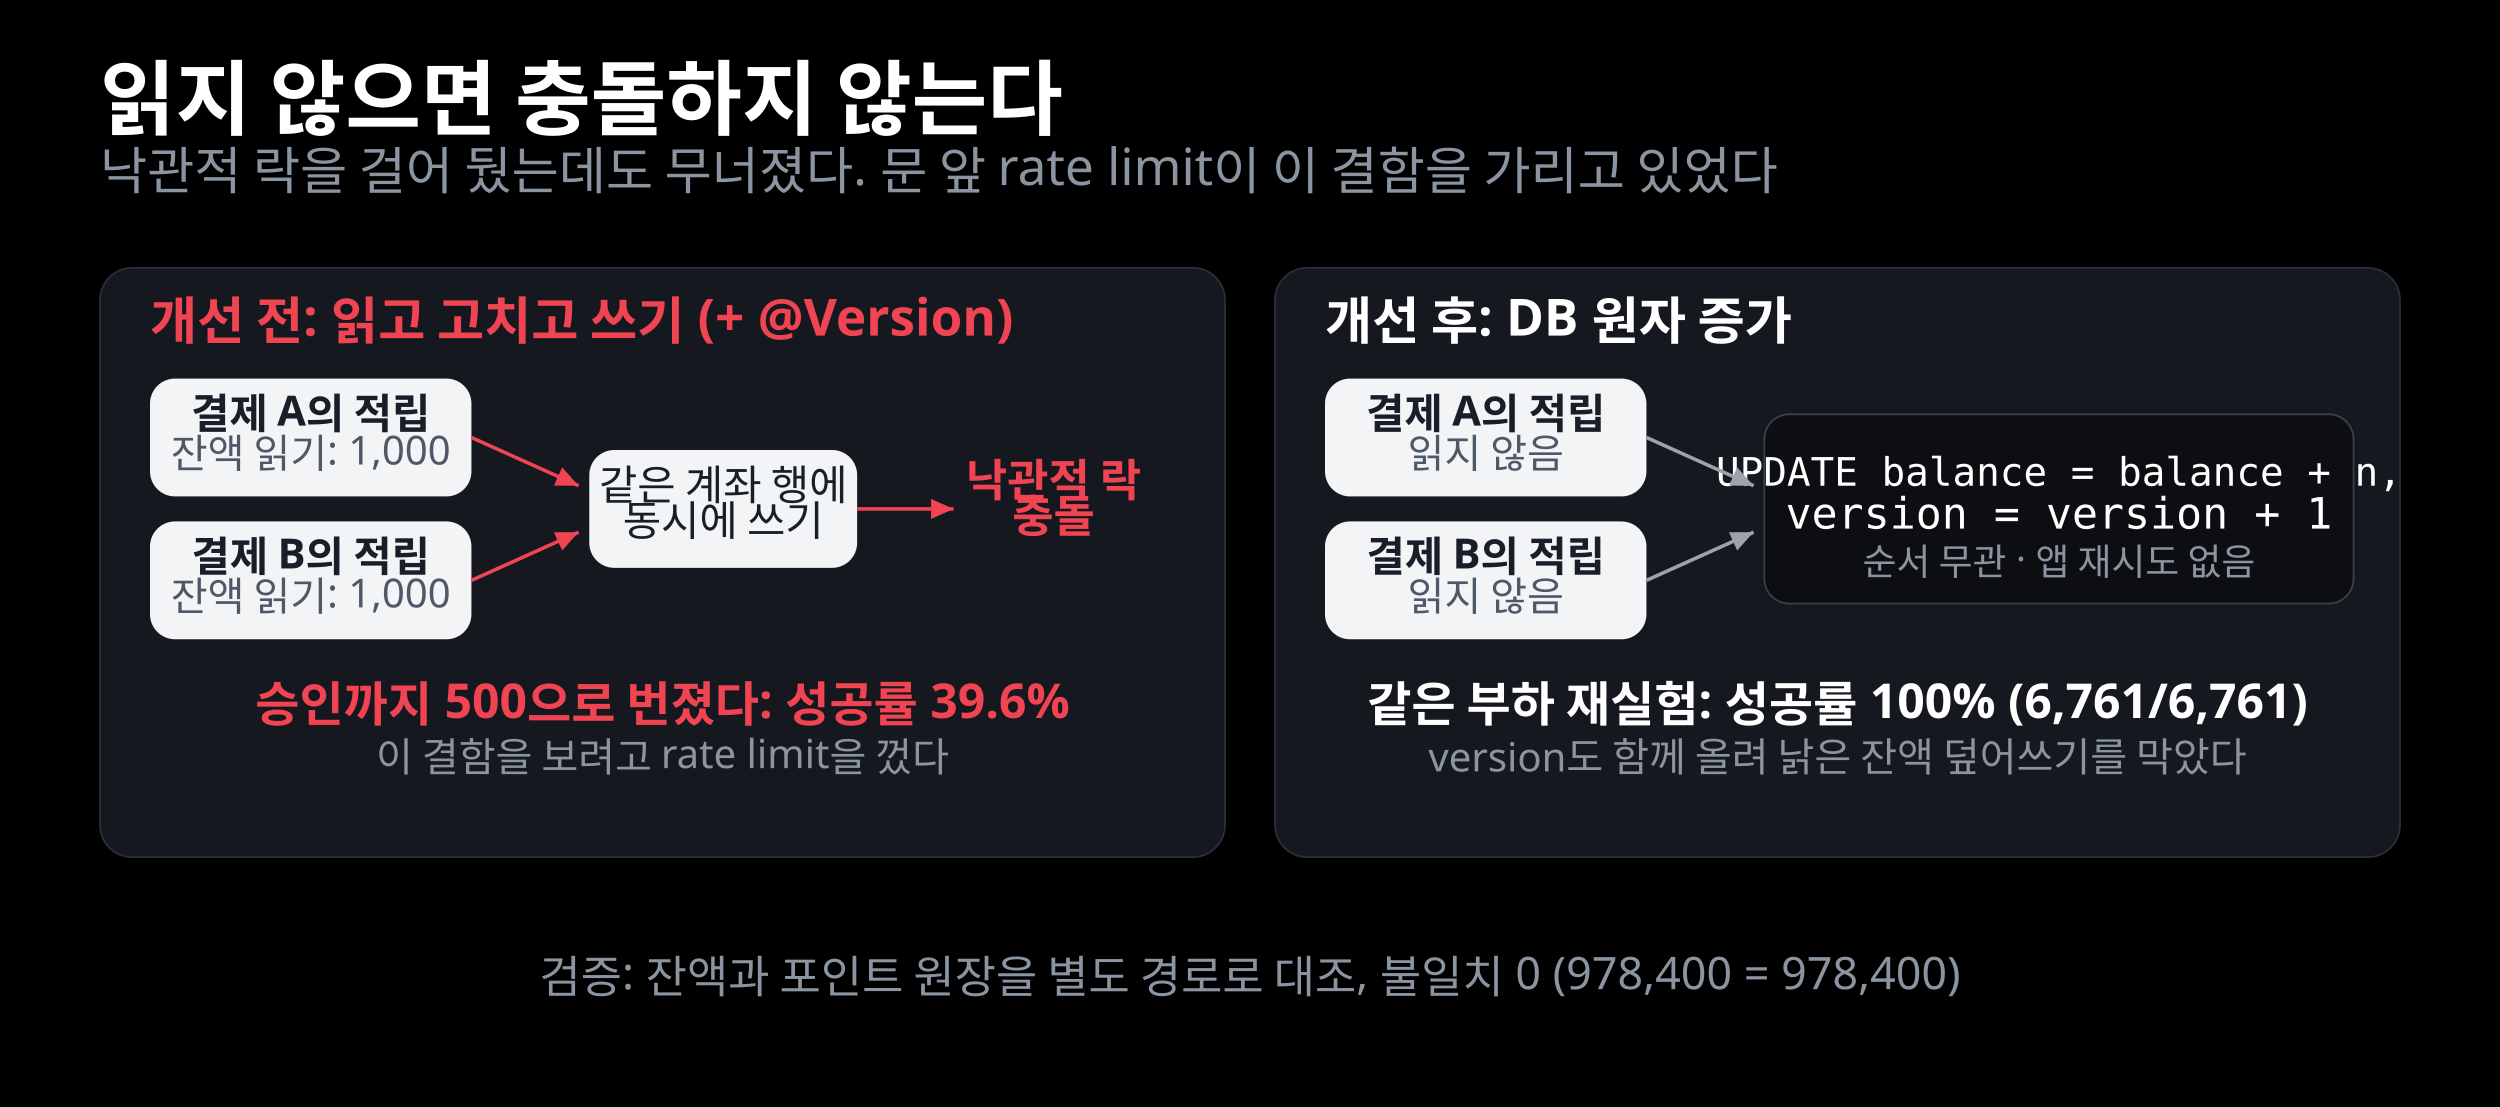
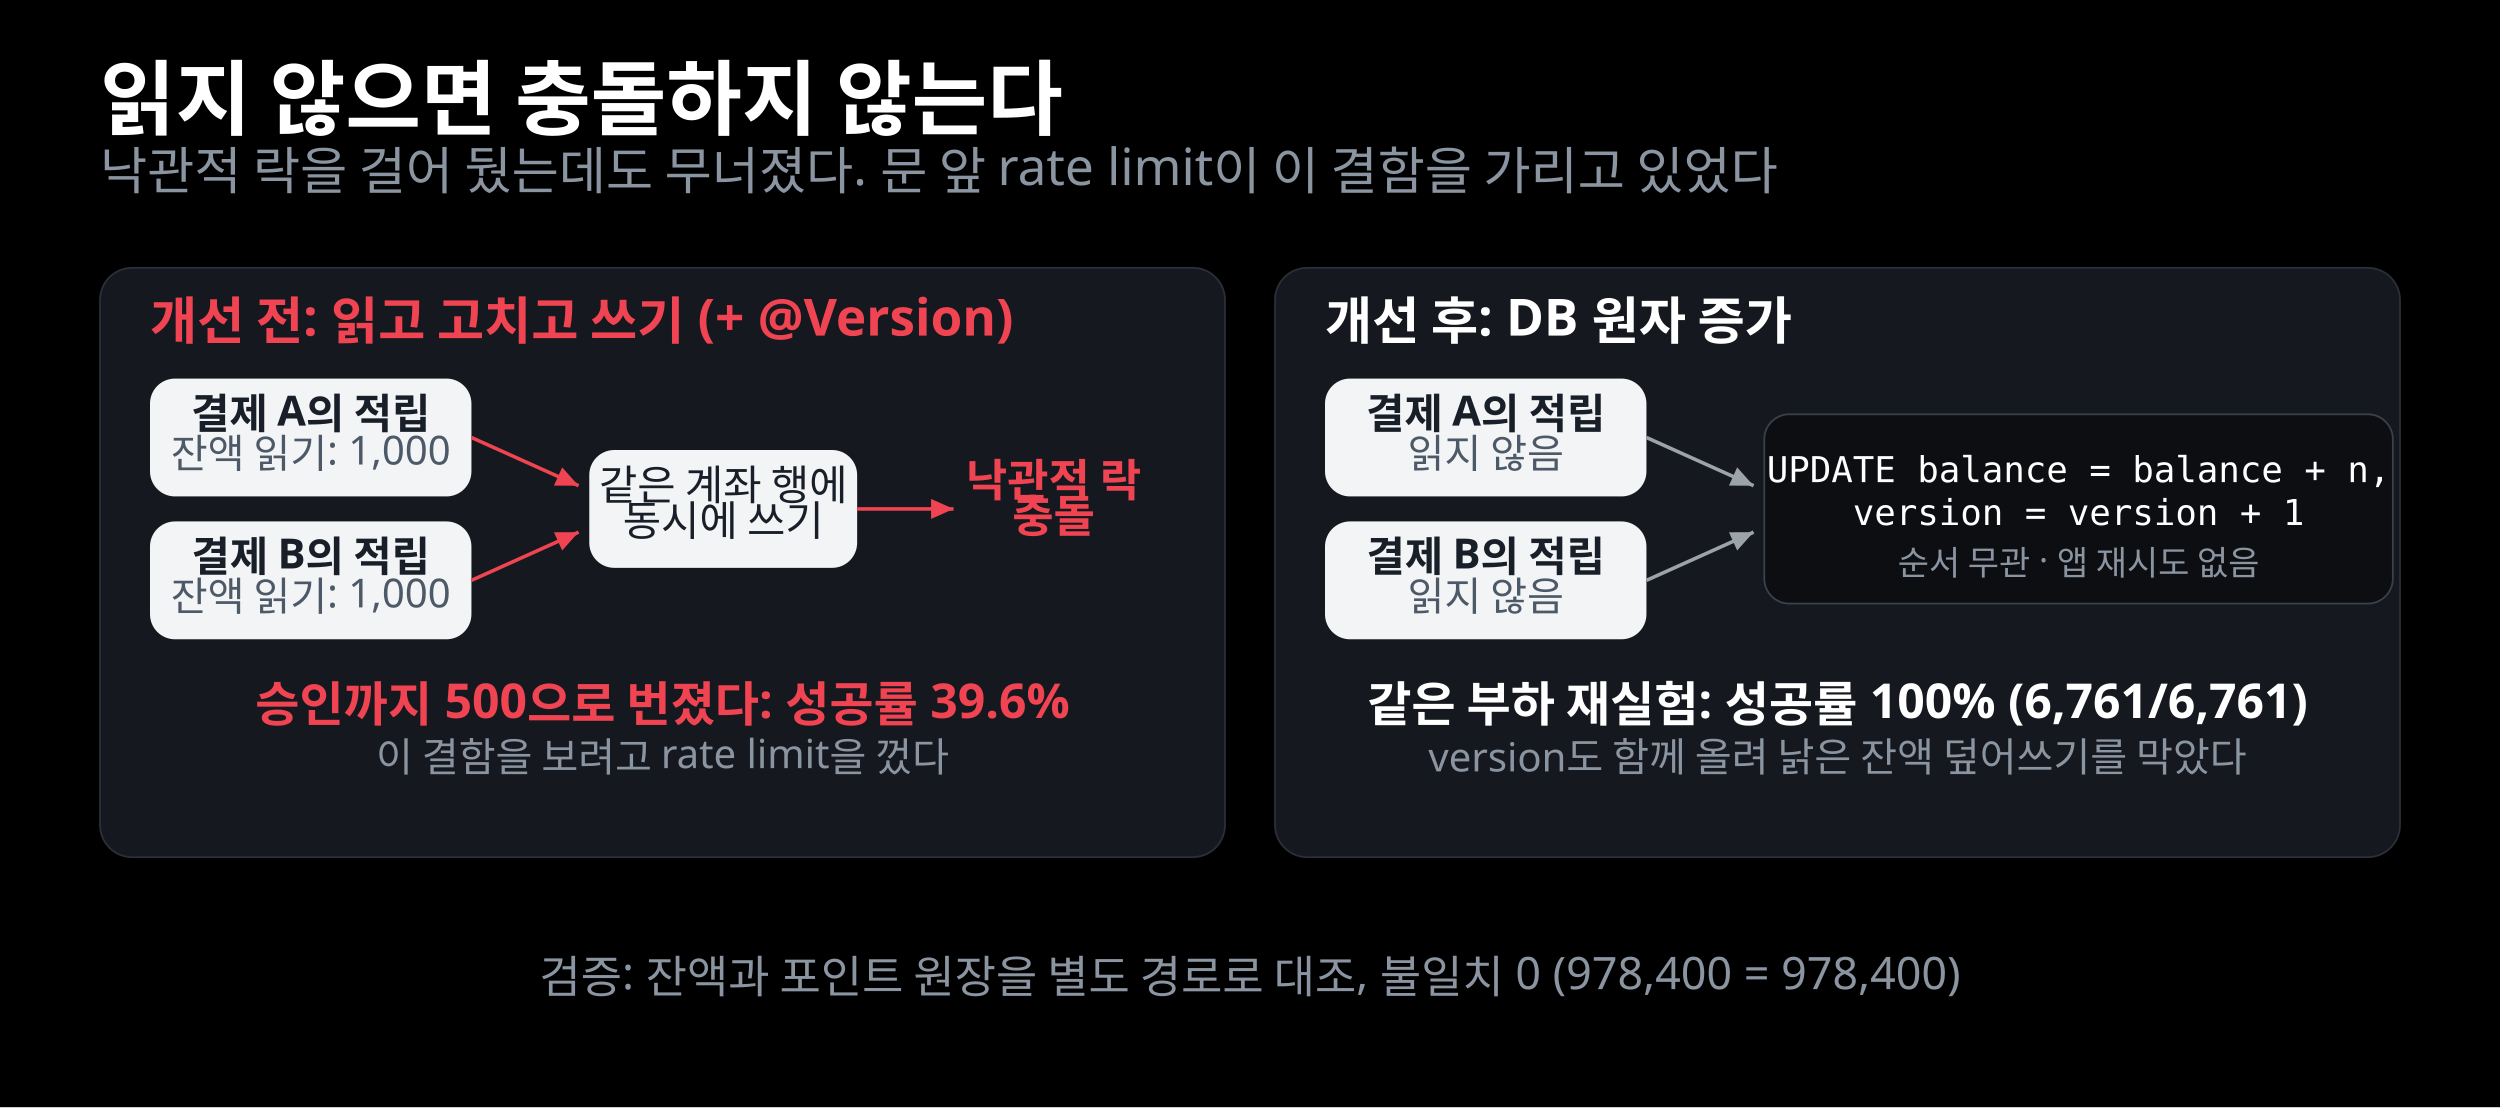
<svg xmlns="http://www.w3.org/2000/svg" width="1400" height="620" viewBox="0 0 1400 620" font-family="Pretendard, 'Apple SD Gothic Neo', sans-serif">
  <defs>
    <marker id="cw" viewBox="0 0 10 10" refX="9" refY="5" markerWidth="7" markerHeight="7" orient="auto-start-reverse">
      <path d="M 0 1 L 9 5 L 0 9 z" fill="#9CA3AB" />
    </marker>
    <marker id="cr" viewBox="0 0 10 10" refX="9" refY="5" markerWidth="7" markerHeight="7" orient="auto-start-reverse">
      <path d="M 0 1 L 9 5 L 0 9 z" fill="#F04452" />
    </marker>
  </defs>
  <rect width="1400" height="620" fill="#000000" />
  <text x="56" y="72" font-size="46" font-weight="800" fill="#FFFFFF">읽지 않으면 충돌하지 않는다</text>
  <text x="56" y="106" font-size="28.7" fill="#8B95A1">낙관적 락을 걸어 뒀는데도 무너졌다. 문 앞 rate limit이 이 결함을 가리고 있었다</text>
  <rect x="56" y="150" width="630" height="330" rx="18" fill="#15181E" stroke="#2A2F38" />
  <text x="84" y="190" font-size="28.7" font-weight="700" fill="#F04452">개선 전: 읽고 고치고 쓰기 (+ @Version)</text>
  <g text-anchor="middle">
    <rect x="84" y="212" width="180" height="66" rx="14" fill="#F2F4F6" />
    <text x="174" y="240" font-size="23.32" font-weight="700" fill="#191F28">결제 A의 적립</text>
    <text x="174" y="262" font-size="22.43" fill="#4E5968">잔액 읽기: 1,000</text>
    <rect x="84" y="292" width="180" height="66" rx="14" fill="#F2F4F6" />
    <text x="174" y="320" font-size="23.32" font-weight="700" fill="#191F28">결제 B의 적립</text>
    <text x="174" y="342" font-size="22.43" fill="#4E5968">잔액 읽기: 1,000</text>
    <rect x="330" y="252" width="150" height="66" rx="14" fill="#F2F4F6" />
    <text x="405" y="280" font-size="23.32" fill="#191F28">같은 계좌 행에</text>
    <text x="405" y="300" font-size="23.32" fill="#191F28">동시에 쓰기</text>
  </g>
  <line x1="264" y1="245" x2="324" y2="272" stroke="#F04452" stroke-width="2" marker-end="url(#cr)" />
  <line x1="264" y1="325" x2="324" y2="298" stroke="#F04452" stroke-width="2" marker-end="url(#cr)" />
  <line x1="480" y1="285" x2="534" y2="285" stroke="#F04452" stroke-width="2" marker-end="url(#cr)" />
  <text x="590" y="278" font-size="25.12" font-weight="700" fill="#F04452" text-anchor="middle">낙관적 락</text>
  <text x="590" y="298" font-size="25.12" font-weight="700" fill="#F04452" text-anchor="middle">충돌</text>
  <text x="371" y="404" font-size="26.91" font-weight="700" fill="#F04452" text-anchor="middle">승인까지 500으로 번졌다: 성공률 39.6%</text>
  <text x="371" y="432" font-size="22.43" fill="#8B95A1" text-anchor="middle">이 결함을 보려고 rate limit을 껐다</text>
  <rect x="714" y="150" width="630" height="330" rx="18" fill="#15181E" stroke="#2A2F38" />
  <text x="742" y="190" font-size="28.7" font-weight="700" fill="#FFFFFF">개선 후: DB 원자 증가</text>
  <g text-anchor="middle">
    <rect x="742" y="212" width="180" height="66" rx="14" fill="#F2F4F6" />
    <text x="832" y="240" font-size="23.32" font-weight="700" fill="#191F28">결제 A의 적립</text>
    <text x="832" y="262" font-size="22.43" fill="#4E5968">읽지 않음</text>
    <rect x="742" y="292" width="180" height="66" rx="14" fill="#F2F4F6" />
    <text x="832" y="320" font-size="23.32" font-weight="700" fill="#191F28">결제 B의 적립</text>
    <text x="832" y="342" font-size="22.43" fill="#4E5968">읽지 않음</text>
-     <rect x="988" y="232" width="330" height="106" rx="14" fill="#0C0E12" stroke="#3A414C" />
-     <text x="1153" y="272" font-size="22" font-family="ui-monospace, Menlo, monospace" fill="#FFFFFF">UPDATE balance = balance + n,</text>
-     <text x="1153" y="296" font-size="24.22" font-family="ui-monospace, Menlo, monospace" fill="#FFFFFF">       version = version + 1</text>
-     <text x="1153" y="322" font-size="20.63" fill="#8B95A1">순서 무관 · 앱 재시도 없음</text>
+     <rect x="988" y="232" width="352" height="106" rx="14" fill="#0C0E12" stroke="#3A414C" />
+     <text x="1164" y="270" font-size="20" font-family="ui-monospace, Menlo, monospace" fill="#FFFFFF">UPDATE balance = balance + n,</text>
+     <text x="1164" y="294" font-size="20" font-family="ui-monospace, Menlo, monospace" fill="#FFFFFF">       version = version + 1</text>
+     <text x="1164" y="322" font-size="19" fill="#8B95A1">순서 무관 · 앱 재시도 없음</text>
  </g>
  <line x1="922" y1="245" x2="982" y2="272" stroke="#9CA3AB" stroke-width="2" marker-end="url(#cw)" />
  <line x1="922" y1="325" x2="982" y2="298" stroke="#9CA3AB" stroke-width="2" marker-end="url(#cw)" />
  <text x="1029" y="404" font-size="26.91" font-weight="700" fill="#FFFFFF" text-anchor="middle">같은 부하 재실험: 성공률 100% (6,761/6,761)</text>
  <text x="1029" y="432" font-size="22.43" fill="#8B95A1" text-anchor="middle">version도 함께 올려 낡은 잔액 덮어쓰기를 막았다</text>
  <text x="700" y="556" font-size="25.12" fill="#8B95A1" text-anchor="middle">검증: 잔액과 포인트 원장을 별도 경로로 대조, 불일치 0 (978,400 = 978,400)</text>
</svg>
